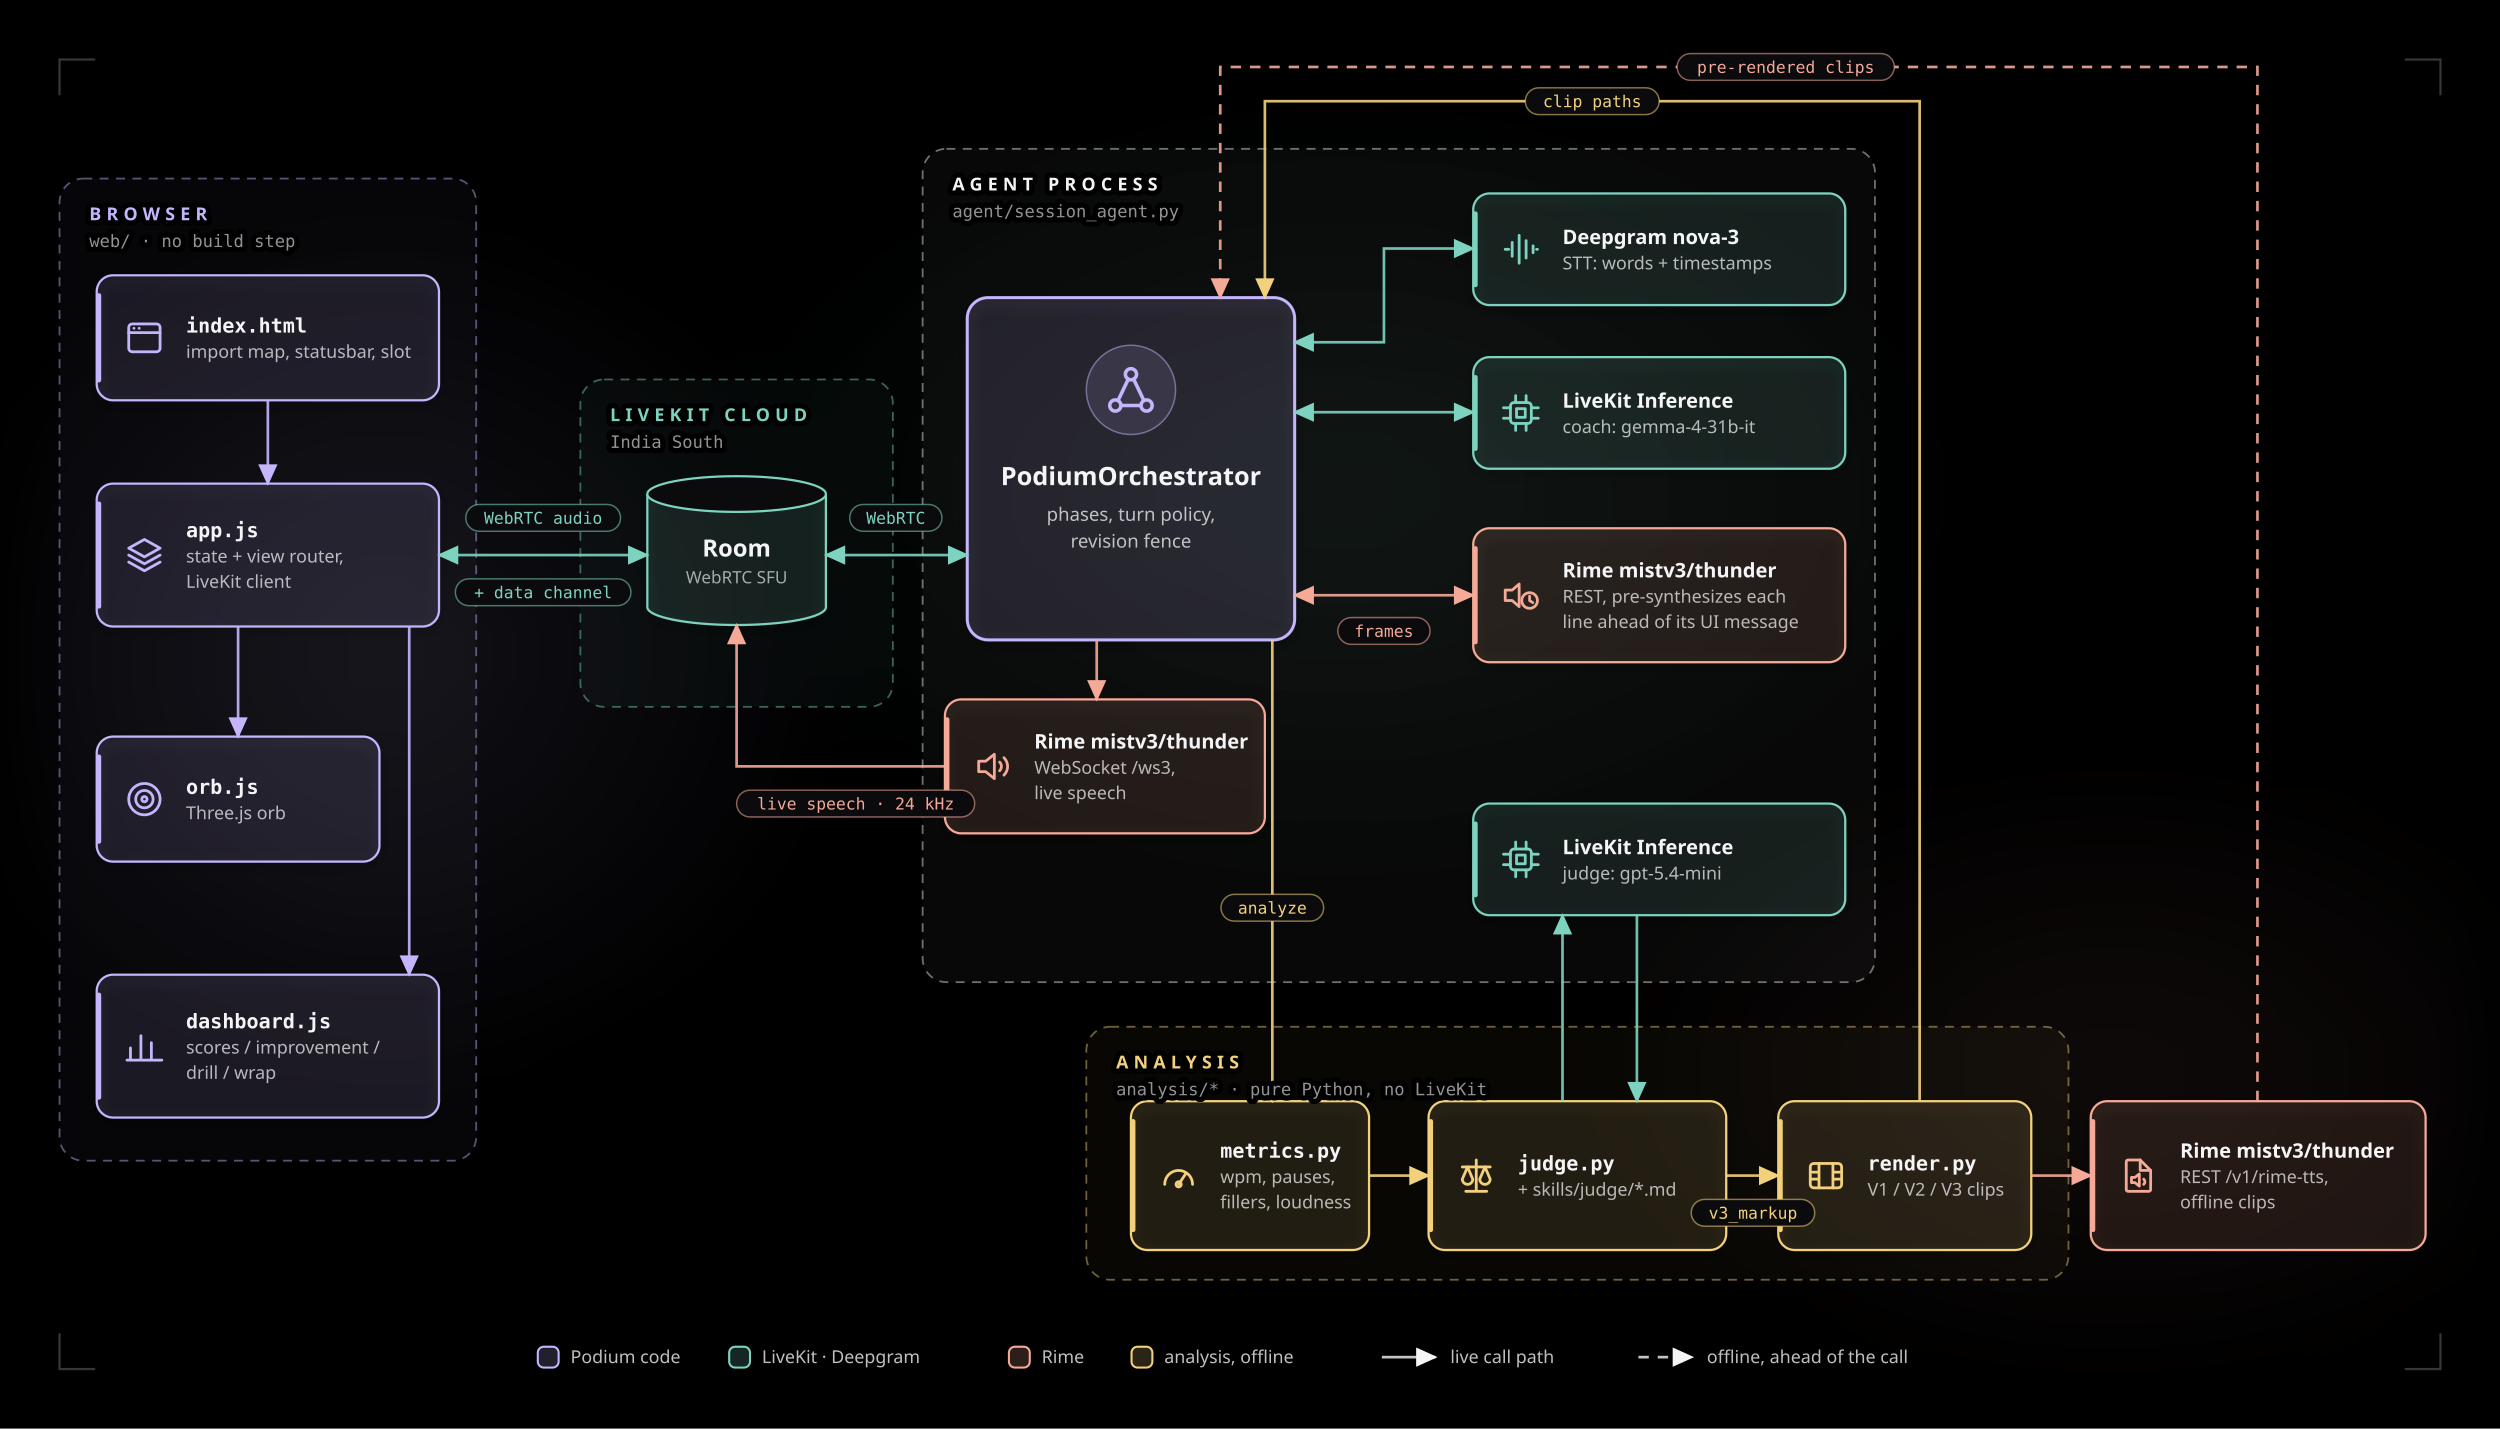
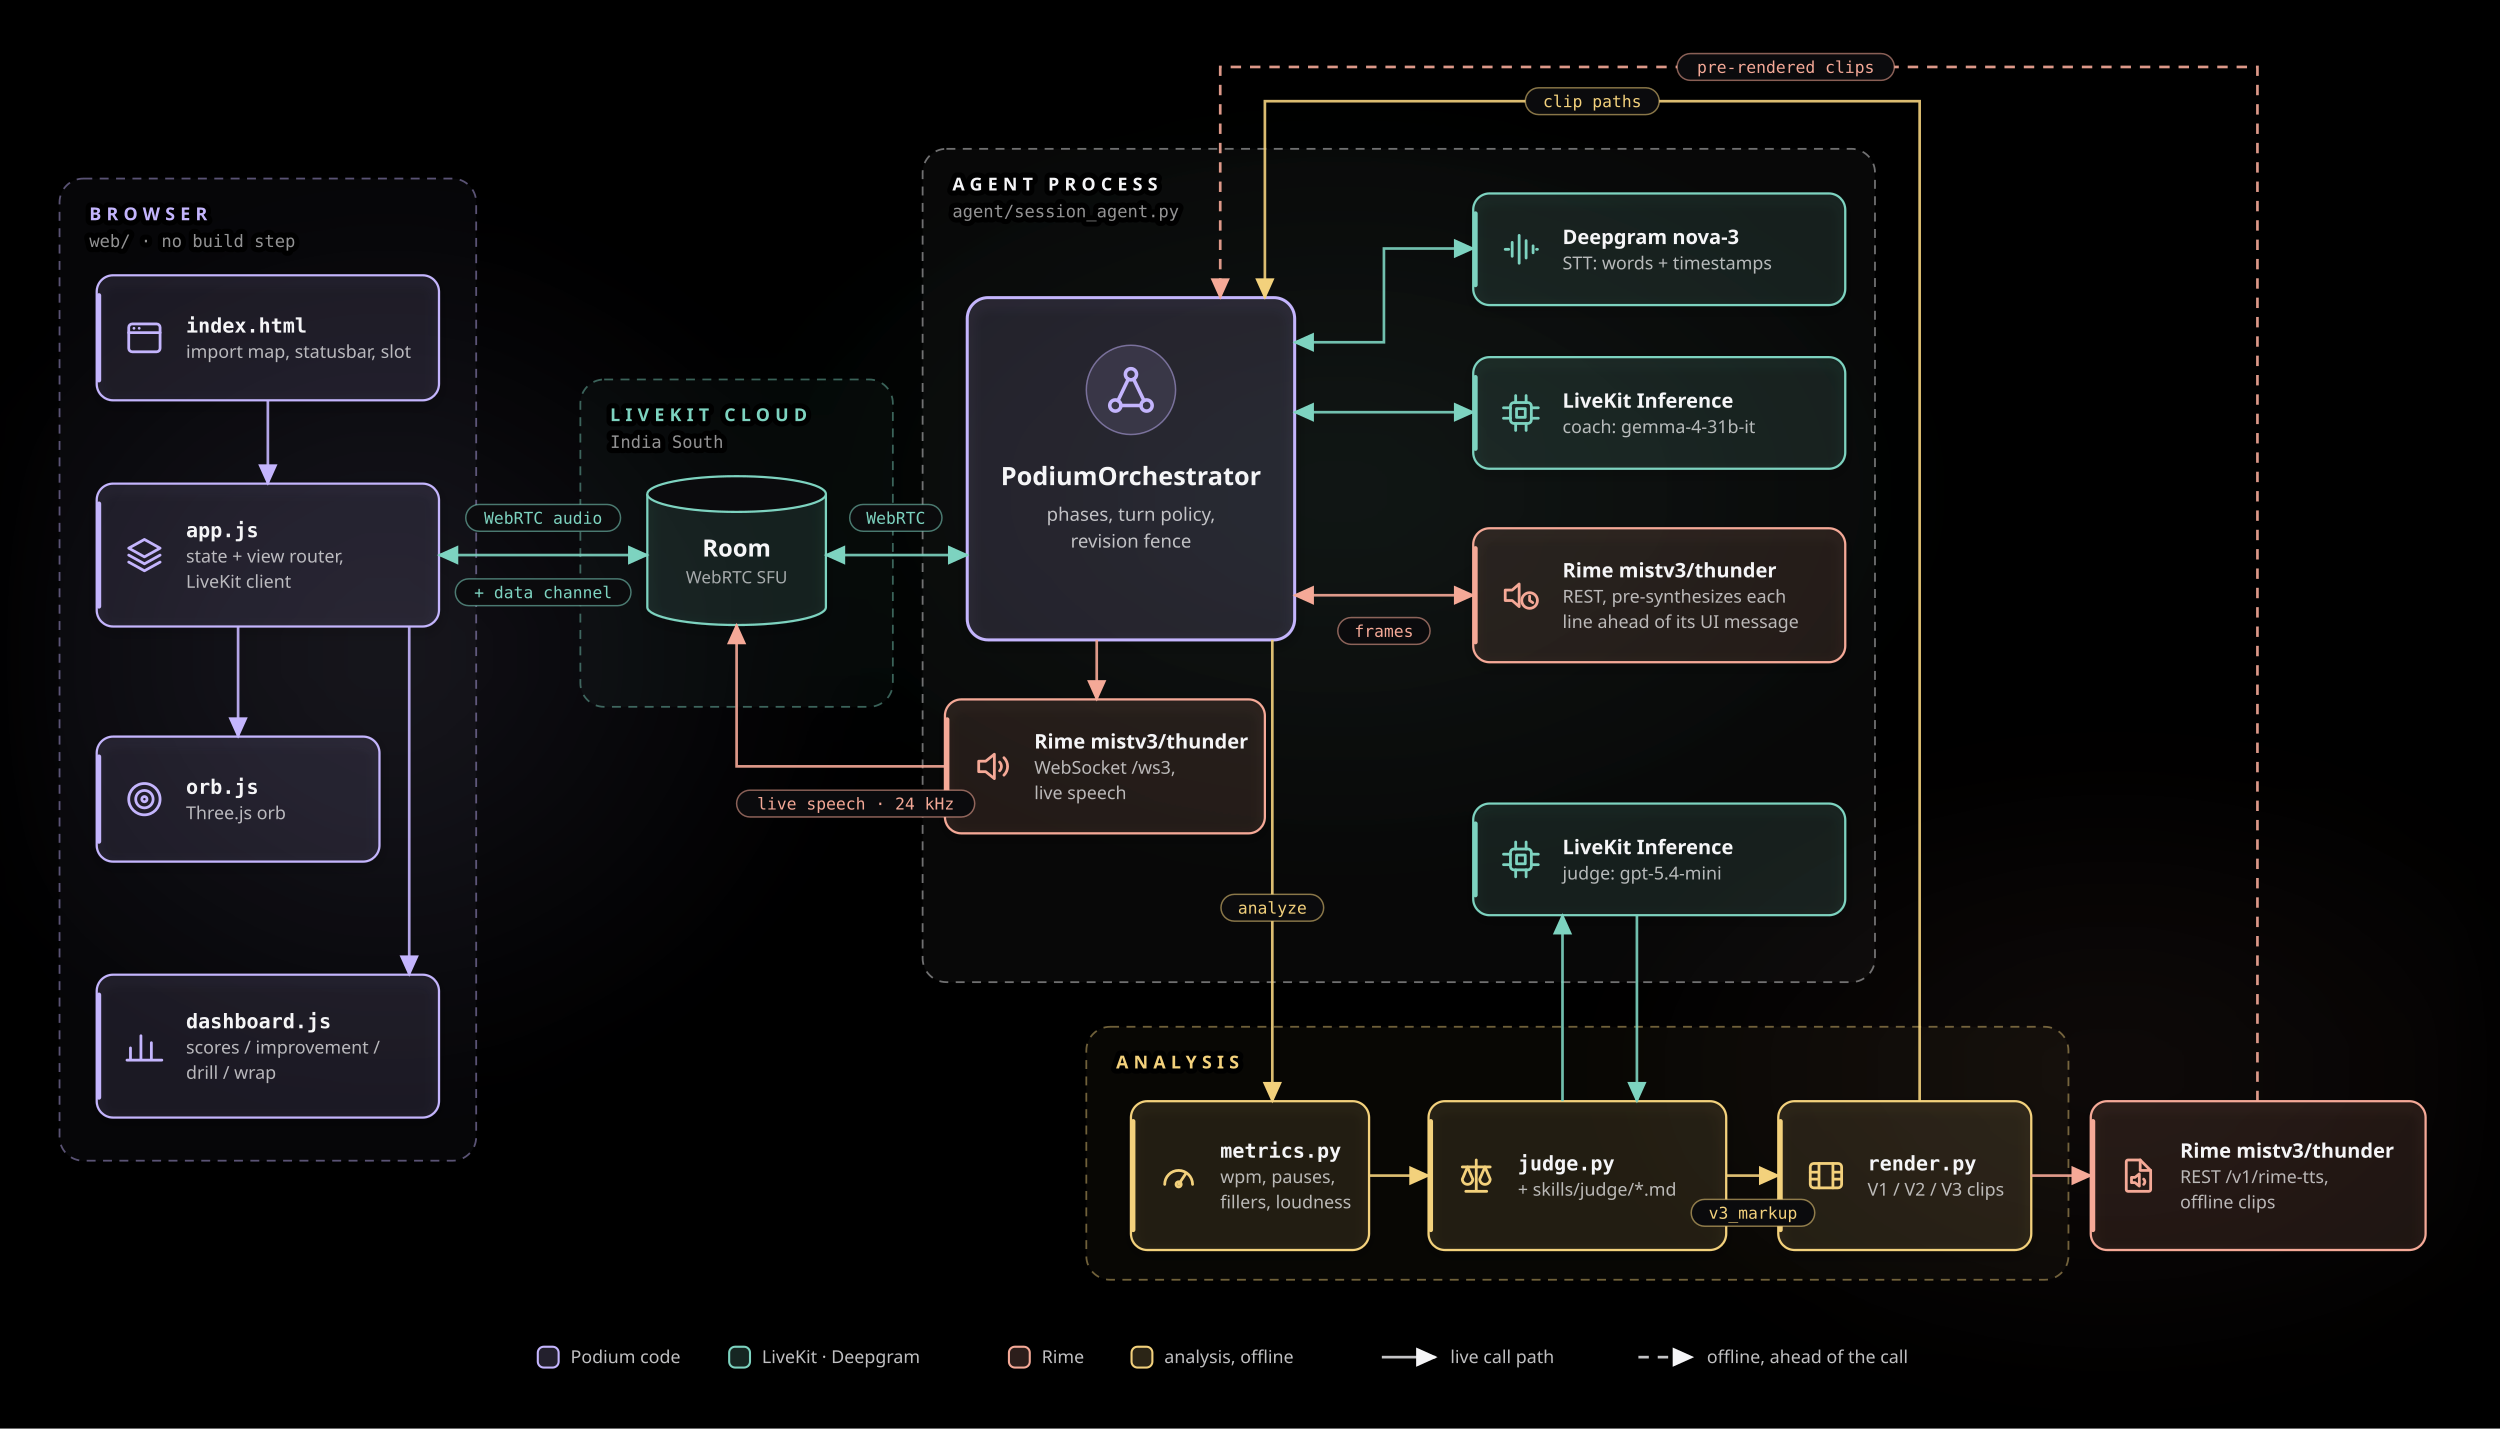
<svg xmlns="http://www.w3.org/2000/svg" width="1680" height="960" viewBox="0 0 1680 960" role="img" aria-labelledby="arch-title arch-desc">
  <defs>
    <radialGradient id="glow-lavender" cx="50%" cy="50%" r="50%">
      <stop offset="0%" stop-color="#c4b5fd" stop-opacity="0.09" />
      <stop offset="100%" stop-color="#c4b5fd" stop-opacity="0" />
    </radialGradient>
    <radialGradient id="glow-mint" cx="50%" cy="50%" r="50%">
      <stop offset="0%" stop-color="#7dd3c0" stop-opacity="0.07" />
      <stop offset="100%" stop-color="#7dd3c0" stop-opacity="0" />
    </radialGradient>
    <radialGradient id="glow-coral" cx="50%" cy="50%" r="50%">
      <stop offset="0%" stop-color="#f5a997" stop-opacity="0.06" />
      <stop offset="100%" stop-color="#f5a997" stop-opacity="0" />
    </radialGradient>
    <filter id="soft-blur" x="-60%" y="-60%" width="220%" height="220%">
      <feGaussianBlur stdDeviation="34" />
    </filter>
    <filter id="node-shadow" x="-10%" y="-10%" width="120%" height="130%">
      <feDropShadow dx="0" dy="3" stdDeviation="4" flood-color="#000" flood-opacity="0.6" />
    </filter>
    <marker id="arrow-c4b5fd" viewBox="0 0 10 10" refX="9" refY="5" markerWidth="8" markerHeight="8" orient="auto-start-reverse">
      <path d="M0 0.5 L10 5 L0 9.5 z" fill="#c4b5fd" />
    </marker>
    <marker id="arrow-c4b5fd-rev" viewBox="0 0 10 10" refX="1" refY="5" markerWidth="8" markerHeight="8" orient="auto">
      <path d="M10 0.5 L0 5 L10 9.5 z" fill="#c4b5fd" />
    </marker>
    <marker id="arrow-7dd3c0" viewBox="0 0 10 10" refX="9" refY="5" markerWidth="8" markerHeight="8" orient="auto-start-reverse">
      <path d="M0 0.5 L10 5 L0 9.5 z" fill="#7dd3c0" />
    </marker>
    <marker id="arrow-7dd3c0-rev" viewBox="0 0 10 10" refX="1" refY="5" markerWidth="8" markerHeight="8" orient="auto">
      <path d="M10 0.5 L0 5 L10 9.5 z" fill="#7dd3c0" />
    </marker>
    <marker id="arrow-f5a997" viewBox="0 0 10 10" refX="9" refY="5" markerWidth="8" markerHeight="8" orient="auto-start-reverse">
      <path d="M0 0.5 L10 5 L0 9.5 z" fill="#f5a997" />
    </marker>
    <marker id="arrow-f5a997-rev" viewBox="0 0 10 10" refX="1" refY="5" markerWidth="8" markerHeight="8" orient="auto">
      <path d="M10 0.5 L0 5 L10 9.5 z" fill="#f5a997" />
    </marker>
    <marker id="arrow-f3d17c" viewBox="0 0 10 10" refX="9" refY="5" markerWidth="8" markerHeight="8" orient="auto-start-reverse">
      <path d="M0 0.5 L10 5 L0 9.5 z" fill="#f3d17c" />
    </marker>
    <marker id="arrow-f3d17c-rev" viewBox="0 0 10 10" refX="1" refY="5" markerWidth="8" markerHeight="8" orient="auto">
      <path d="M10 0.5 L0 5 L10 9.5 z" fill="#f3d17c" />
    </marker>
    <marker id="arrow-f5f5f7" viewBox="0 0 10 10" refX="9" refY="5" markerWidth="8" markerHeight="8" orient="auto-start-reverse">
      <path d="M0 0.5 L10 5 L0 9.5 z" fill="#f5f5f7" />
    </marker>
    <marker id="arrow-f5f5f7-rev" viewBox="0 0 10 10" refX="1" refY="5" markerWidth="8" markerHeight="8" orient="auto">
      <path d="M10 0.5 L0 5 L10 9.5 z" fill="#f5f5f7" />
    </marker>
  </defs>
  <rect width="1680" height="960" fill="#000000" />
  <g filter="url(#soft-blur)">
    <ellipse cx="260" cy="440" rx="320" ry="300" fill="url(#glow-lavender)" />
    <ellipse cx="900" cy="330" rx="420" ry="260" fill="url(#glow-mint)" />
    <ellipse cx="1420" cy="720" rx="360" ry="220" fill="url(#glow-coral)" />
-   </g>
-   <g stroke="#f5f5f7" stroke-width="1.5" opacity="0.22" fill="none">
-     <path d="M40 64V40h24M1640 64V40h-24M40 896v24h24M1640 896v24h-24" />
  </g>
  <rect x="40" y="120" width="280" height="660" rx="16" fill="#c4b5fd" fill-opacity="0.035" stroke="#c4b5fd" stroke-opacity="0.45" stroke-width="1.2" stroke-dasharray="6 5" />
  <rect x="390" y="255" width="210" height="220" rx="16" fill="#7dd3c0" fill-opacity="0.035" stroke="#7dd3c0" stroke-opacity="0.45" stroke-width="1.2" stroke-dasharray="6 5" />
  <rect x="620" y="100" width="640" height="560" rx="16" fill="#f5f5f7" fill-opacity="0.035" stroke="#f5f5f7" stroke-opacity="0.45" stroke-width="1.2" stroke-dasharray="6 5" />
  <rect x="730" y="690" width="660" height="170" rx="16" fill="#f3d17c" fill-opacity="0.035" stroke="#f3d17c" stroke-opacity="0.45" stroke-width="1.2" stroke-dasharray="6 5" />
  <rect x="65" y="185" width="230" height="84" rx="11" fill="#c4b5fd" fill-opacity="0.09" stroke="#c4b5fd" stroke-width="1.5" filter="url(#node-shadow)" />
  <rect x="65" y="197" width="3" height="60" rx="1.5" fill="#c4b5fd" />
  <g transform="translate(83 213.0) scale(1.17)" fill="none" stroke="#c4b5fd" stroke-width="1.6" stroke-linecap="round" stroke-linejoin="round">
    <rect x="3" y="4" width="18" height="16" rx="2" />
    <path d="M3 9h18" />
    <path d="M6 6.5h.01M9 6.5h.01" />
  </g>
  <text x="125" y="223.5" font-family="'Cascadia Code','JetBrains Mono',Consolas,ui-monospace,monospace" font-size="13.5" font-weight="600" fill="#f5f5f7">index.html</text>
  <text x="125" y="240.5" font-family="'Segoe UI',ui-sans-serif,system-ui,sans-serif" font-size="12" fill="#f5f5f7" fill-opacity="0.72">import map, statusbar, slot</text>
  <rect x="65" y="325" width="230" height="96" rx="11" fill="#c4b5fd" fill-opacity="0.09" stroke="#c4b5fd" stroke-width="1.5" filter="url(#node-shadow)" />
  <rect x="65" y="337" width="3" height="72" rx="1.5" fill="#c4b5fd" />
  <g transform="translate(83 359.0) scale(1.17)" fill="none" stroke="#c4b5fd" stroke-width="1.6" stroke-linecap="round" stroke-linejoin="round">
    <path d="M12 3 21 8l-9 5-9-5 9-5z" />
    <path d="m3 12 9 5 9-5" />
    <path d="m3 16 9 5 9-5" />
  </g>
  <text x="125" y="361.0" font-family="'Cascadia Code','JetBrains Mono',Consolas,ui-monospace,monospace" font-size="13.5" font-weight="600" fill="#f5f5f7">app.js</text>
  <text x="125" y="378.0" font-family="'Segoe UI',ui-sans-serif,system-ui,sans-serif" font-size="12" fill="#f5f5f7" fill-opacity="0.72">state + view router,</text>
  <text x="125" y="395.0" font-family="'Segoe UI',ui-sans-serif,system-ui,sans-serif" font-size="12" fill="#f5f5f7" fill-opacity="0.72">LiveKit client</text>
  <rect x="65" y="495" width="190" height="84" rx="11" fill="#c4b5fd" fill-opacity="0.09" stroke="#c4b5fd" stroke-width="1.5" filter="url(#node-shadow)" />
  <rect x="65" y="507" width="3" height="60" rx="1.5" fill="#c4b5fd" />
  <g transform="translate(83 523.0) scale(1.17)" fill="none" stroke="#c4b5fd" stroke-width="1.6" stroke-linecap="round" stroke-linejoin="round">
    <circle cx="12" cy="12" r="9" />
    <circle cx="12" cy="12" r="5" />
    <circle cx="12" cy="12" r="1.5" />
  </g>
  <text x="125" y="533.5" font-family="'Cascadia Code','JetBrains Mono',Consolas,ui-monospace,monospace" font-size="13.5" font-weight="600" fill="#f5f5f7">orb.js</text>
  <text x="125" y="550.5" font-family="'Segoe UI',ui-sans-serif,system-ui,sans-serif" font-size="12" fill="#f5f5f7" fill-opacity="0.72">Three.js orb</text>
  <rect x="65" y="655" width="230" height="96" rx="11" fill="#c4b5fd" fill-opacity="0.09" stroke="#c4b5fd" stroke-width="1.5" filter="url(#node-shadow)" />
  <rect x="65" y="667" width="3" height="72" rx="1.5" fill="#c4b5fd" />
  <g transform="translate(83 689.0) scale(1.17)" fill="none" stroke="#c4b5fd" stroke-width="1.6" stroke-linecap="round" stroke-linejoin="round">
    <path d="M4 20V13M10 20V6M16 20V10M22 20H2" />
  </g>
  <text x="125" y="691.0" font-family="'Cascadia Code','JetBrains Mono',Consolas,ui-monospace,monospace" font-size="13.5" font-weight="600" fill="#f5f5f7">dashboard.js</text>
  <text x="125" y="708.0" font-family="'Segoe UI',ui-sans-serif,system-ui,sans-serif" font-size="12" fill="#f5f5f7" fill-opacity="0.72">scores / improvement /</text>
  <text x="125" y="725.0" font-family="'Segoe UI',ui-sans-serif,system-ui,sans-serif" font-size="12" fill="#f5f5f7" fill-opacity="0.72">drill / wrap</text>
  <path d="M435.0 332 v76 a60.0 12 0 0 0 120 0 v-76" fill="#7dd3c0" fill-opacity="0.09" stroke="#7dd3c0" stroke-width="1.5" filter="url(#node-shadow)" />
  <ellipse cx="495" cy="332" rx="60.0" ry="12" fill="#0b0b0d" stroke="#7dd3c0" stroke-width="1.5" />
  <text x="495" y="374.0" text-anchor="middle" font-family="'Poppins','Century Gothic','Futura',Avenir,'Segoe UI',ui-sans-serif,system-ui,sans-serif" font-size="16" font-weight="700" fill="#f5f5f7">Room</text>
  <text x="495" y="392.0" text-anchor="middle" font-family="'Segoe UI',ui-sans-serif,system-ui,sans-serif" font-size="11.5" fill="#f5f5f7" fill-opacity="0.65">WebRTC SFU</text>
  <rect x="650" y="200" width="220" height="230" rx="14" fill="#c4b5fd" fill-opacity="0.11" stroke="#c4b5fd" stroke-width="2" filter="url(#node-shadow)" />
  <circle cx="760.0" cy="262" r="30" fill="#c4b5fd" fill-opacity="0.12" stroke="#c4b5fd" stroke-opacity="0.5" />
  <g transform="translate(742.0 244) scale(1.5)" fill="none" stroke="#c4b5fd" stroke-width="1.6" stroke-linecap="round" stroke-linejoin="round">
    <circle cx="12" cy="5" r="2.5" />
    <circle cx="5" cy="19" r="2.5" />
    <circle cx="19" cy="19" r="2.5" />
    <path d="m10.8 7.2-4.6 9.6M13.2 7.2l4.6 9.6M7.5 19h9" />
  </g>
  <text x="760.0" y="326" text-anchor="middle" font-family="'Poppins','Century Gothic','Futura',Avenir,'Segoe UI',ui-sans-serif,system-ui,sans-serif" font-size="17" font-weight="700" fill="#f5f5f7">PodiumOrchestrator</text>
  <text x="760.0" y="350" text-anchor="middle" font-family="'Segoe UI',ui-sans-serif,system-ui,sans-serif" font-size="12.5" fill="#f5f5f7" fill-opacity="0.75">phases, turn policy,</text>
  <text x="760.0" y="368" text-anchor="middle" font-family="'Segoe UI',ui-sans-serif,system-ui,sans-serif" font-size="12.5" fill="#f5f5f7" fill-opacity="0.75">revision fence</text>
  <rect x="635" y="470" width="215" height="90" rx="11" fill="#f5a997" fill-opacity="0.09" stroke="#f5a997" stroke-width="1.5" filter="url(#node-shadow)" />
  <rect x="635" y="482" width="3" height="66" rx="1.5" fill="#f5a997" />
  <g transform="translate(653 501.0) scale(1.17)" fill="none" stroke="#f5a997" stroke-width="1.6" stroke-linecap="round" stroke-linejoin="round">
    <path d="M4 9v6h4l5 4V5L8 9H4z" />
    <path d="M16 9.5a3.5 3.5 0 0 1 0 5" />
    <path d="M18.5 7a7 7 0 0 1 0 10" />
  </g>
  <text x="695" y="503.0" font-family="'Segoe UI',ui-sans-serif,system-ui,sans-serif" font-size="13.5" font-weight="600" fill="#f5f5f7">Rime mistv3/thunder</text>
  <text x="695" y="520.0" font-family="'Segoe UI',ui-sans-serif,system-ui,sans-serif" font-size="12" fill="#f5f5f7" fill-opacity="0.72">WebSocket /ws3,</text>
  <text x="695" y="537.0" font-family="'Segoe UI',ui-sans-serif,system-ui,sans-serif" font-size="12" fill="#f5f5f7" fill-opacity="0.72">live speech</text>
  <rect x="990" y="130" width="250" height="75" rx="11" fill="#7dd3c0" fill-opacity="0.09" stroke="#7dd3c0" stroke-width="1.5" filter="url(#node-shadow)" />
  <rect x="990" y="142" width="3" height="51" rx="1.5" fill="#7dd3c0" />
  <g transform="translate(1008 153.5) scale(1.17)" fill="none" stroke="#7dd3c0" stroke-width="1.6" stroke-linecap="round" stroke-linejoin="round">
    <path d="M3 12h2M7 8v8M11 4v16M15 7v10M19 10v4M21 12h.5" />
  </g>
  <text x="1050" y="164.0" font-family="'Segoe UI',ui-sans-serif,system-ui,sans-serif" font-size="13.5" font-weight="600" fill="#f5f5f7">Deepgram nova-3</text>
  <text x="1050" y="181.0" font-family="'Segoe UI',ui-sans-serif,system-ui,sans-serif" font-size="12" fill="#f5f5f7" fill-opacity="0.72">STT: words + timestamps</text>
  <rect x="990" y="240" width="250" height="75" rx="11" fill="#7dd3c0" fill-opacity="0.09" stroke="#7dd3c0" stroke-width="1.5" filter="url(#node-shadow)" />
  <rect x="990" y="252" width="3" height="51" rx="1.5" fill="#7dd3c0" />
  <g transform="translate(1008 263.5) scale(1.17)" fill="none" stroke="#7dd3c0" stroke-width="1.6" stroke-linecap="round" stroke-linejoin="round">
    <rect x="6" y="6" width="12" height="12" rx="2" />
    <rect x="9.5" y="9.5" width="5" height="5" />
    <path d="M9 2v4M15 2v4M9 18v4M15 18v4M2 9h4M2 15h4M18 9h4M18 15h4" />
  </g>
  <text x="1050" y="274.0" font-family="'Segoe UI',ui-sans-serif,system-ui,sans-serif" font-size="13.5" font-weight="600" fill="#f5f5f7">LiveKit Inference</text>
  <text x="1050" y="291.0" font-family="'Segoe UI',ui-sans-serif,system-ui,sans-serif" font-size="12" fill="#f5f5f7" fill-opacity="0.72">coach: gemma-4-31b-it</text>
  <rect x="990" y="355" width="250" height="90" rx="11" fill="#f5a997" fill-opacity="0.09" stroke="#f5a997" stroke-width="1.5" filter="url(#node-shadow)" />
  <rect x="990" y="367" width="3" height="66" rx="1.5" fill="#f5a997" />
  <g transform="translate(1008 386.0) scale(1.17)" fill="none" stroke="#f5a997" stroke-width="1.6" stroke-linecap="round" stroke-linejoin="round">
    <path d="M3 9v6h4l4 3.5v-13L7 9H3z" />
    <circle cx="17" cy="15" r="4.5" />
    <path d="M17 12.5V15l1.8 1.2" />
  </g>
  <text x="1050" y="388.0" font-family="'Segoe UI',ui-sans-serif,system-ui,sans-serif" font-size="13.5" font-weight="600" fill="#f5f5f7">Rime mistv3/thunder</text>
  <text x="1050" y="405.0" font-family="'Segoe UI',ui-sans-serif,system-ui,sans-serif" font-size="12" fill="#f5f5f7" fill-opacity="0.72">REST, pre-synthesizes each</text>
  <text x="1050" y="422.0" font-family="'Segoe UI',ui-sans-serif,system-ui,sans-serif" font-size="12" fill="#f5f5f7" fill-opacity="0.72">line ahead of its UI message</text>
  <rect x="990" y="540" width="250" height="75" rx="11" fill="#7dd3c0" fill-opacity="0.09" stroke="#7dd3c0" stroke-width="1.5" filter="url(#node-shadow)" />
  <rect x="990" y="552" width="3" height="51" rx="1.5" fill="#7dd3c0" />
  <g transform="translate(1008 563.5) scale(1.17)" fill="none" stroke="#7dd3c0" stroke-width="1.6" stroke-linecap="round" stroke-linejoin="round">
    <rect x="6" y="6" width="12" height="12" rx="2" />
    <rect x="9.5" y="9.5" width="5" height="5" />
    <path d="M9 2v4M15 2v4M9 18v4M15 18v4M2 9h4M2 15h4M18 9h4M18 15h4" />
  </g>
  <text x="1050" y="574.0" font-family="'Segoe UI',ui-sans-serif,system-ui,sans-serif" font-size="13.5" font-weight="600" fill="#f5f5f7">LiveKit Inference</text>
  <text x="1050" y="591.0" font-family="'Segoe UI',ui-sans-serif,system-ui,sans-serif" font-size="12" fill="#f5f5f7" fill-opacity="0.72">judge: gpt-5.4-mini</text>
  <rect x="760" y="740" width="160" height="100" rx="11" fill="#f3d17c" fill-opacity="0.09" stroke="#f3d17c" stroke-width="1.5" filter="url(#node-shadow)" />
  <rect x="760" y="752" width="3" height="76" rx="1.5" fill="#f3d17c" />
  <g transform="translate(778 776.0) scale(1.17)" fill="none" stroke="#f3d17c" stroke-width="1.6" stroke-linecap="round" stroke-linejoin="round">
    <path d="M4 17a8 8 0 1 1 16 0" />
    <path d="m12 17 4-6" />
    <circle cx="12" cy="17" r="1.5" />
  </g>
  <text x="820" y="778.0" font-family="'Cascadia Code','JetBrains Mono',Consolas,ui-monospace,monospace" font-size="13.5" font-weight="600" fill="#f5f5f7">metrics.py</text>
  <text x="820" y="795.0" font-family="'Segoe UI',ui-sans-serif,system-ui,sans-serif" font-size="12" fill="#f5f5f7" fill-opacity="0.72">wpm, pauses,</text>
  <text x="820" y="812.0" font-family="'Segoe UI',ui-sans-serif,system-ui,sans-serif" font-size="12" fill="#f5f5f7" fill-opacity="0.72">fillers, loudness</text>
  <rect x="960" y="740" width="200" height="100" rx="11" fill="#f3d17c" fill-opacity="0.09" stroke="#f3d17c" stroke-width="1.5" filter="url(#node-shadow)" />
  <rect x="960" y="752" width="3" height="76" rx="1.5" fill="#f3d17c" />
  <g transform="translate(978 776.0) scale(1.17)" fill="none" stroke="#f3d17c" stroke-width="1.6" stroke-linecap="round" stroke-linejoin="round">
    <path d="M12 3v18M6 21h12M4 7h16" />
    <path d="M7 7l-3 7a3 3 0 0 0 6 0L7 7zM17 7l-3 7a3 3 0 0 0 6 0l-3-7z" />
  </g>
  <text x="1020" y="786.5" font-family="'Cascadia Code','JetBrains Mono',Consolas,ui-monospace,monospace" font-size="13.5" font-weight="600" fill="#f5f5f7">judge.py</text>
  <text x="1020" y="803.5" font-family="'Segoe UI',ui-sans-serif,system-ui,sans-serif" font-size="12" fill="#f5f5f7" fill-opacity="0.72">+ skills/judge/*.md</text>
  <rect x="1195" y="740" width="170" height="100" rx="11" fill="#f3d17c" fill-opacity="0.09" stroke="#f3d17c" stroke-width="1.5" filter="url(#node-shadow)" />
  <rect x="1195" y="752" width="3" height="76" rx="1.5" fill="#f3d17c" />
  <g transform="translate(1213 776.0) scale(1.17)" fill="none" stroke="#f3d17c" stroke-width="1.6" stroke-linecap="round" stroke-linejoin="round">
    <rect x="3" y="5" width="18" height="14" rx="2" />
    <path d="M8 5v14M16 5v14M3 10h5M3 14h5M16 10h5M16 14h5" />
  </g>
  <text x="1255" y="786.5" font-family="'Cascadia Code','JetBrains Mono',Consolas,ui-monospace,monospace" font-size="13.5" font-weight="600" fill="#f5f5f7">render.py</text>
  <text x="1255" y="803.5" font-family="'Segoe UI',ui-sans-serif,system-ui,sans-serif" font-size="12" fill="#f5f5f7" fill-opacity="0.72">V1 / V2 / V3 clips</text>
  <rect x="1405" y="740" width="225" height="100" rx="11" fill="#f5a997" fill-opacity="0.09" stroke="#f5a997" stroke-width="1.5" filter="url(#node-shadow)" />
  <rect x="1405" y="752" width="3" height="76" rx="1.5" fill="#f5a997" />
  <g transform="translate(1423 776.0) scale(1.17)" fill="none" stroke="#f5a997" stroke-width="1.6" stroke-linecap="round" stroke-linejoin="round">
    <path d="M13 3H6a1 1 0 0 0-1 1v16a1 1 0 0 0 1 1h12a1 1 0 0 0 1-1V9l-6-6z" />
    <path d="M13 3v6h6" />
    <path d="M8 13v3h2l2.5 2v-7L10 13H8z" />
    <path d="M15 14a2 2 0 0 1 0 3" />
  </g>
  <text x="1465" y="778.0" font-family="'Segoe UI',ui-sans-serif,system-ui,sans-serif" font-size="13.5" font-weight="600" fill="#f5f5f7">Rime mistv3/thunder</text>
  <text x="1465" y="795.0" font-family="'Segoe UI',ui-sans-serif,system-ui,sans-serif" font-size="12" fill="#f5f5f7" fill-opacity="0.72">REST /v1/rime-tts,</text>
  <text x="1465" y="812.0" font-family="'Segoe UI',ui-sans-serif,system-ui,sans-serif" font-size="12" fill="#f5f5f7" fill-opacity="0.72">offline clips</text>
  <path d="M180 269 L180 325" fill="none" stroke="#c4b5fd" stroke-width="1.8" stroke-opacity="0.9" marker-end="url(#arrow-c4b5fd)" />
  <path d="M160 421 L160 495" fill="none" stroke="#c4b5fd" stroke-width="1.8" stroke-opacity="0.9" marker-end="url(#arrow-c4b5fd)" />
  <path d="M275 421 L275 655" fill="none" stroke="#c4b5fd" stroke-width="1.8" stroke-opacity="0.9" marker-end="url(#arrow-c4b5fd)" />
  <path d="M295 373 L435 373" fill="none" stroke="#7dd3c0" stroke-width="1.8" stroke-opacity="0.9" marker-end="url(#arrow-7dd3c0)" marker-start="url(#arrow-7dd3c0-rev)" />
  <rect x="313.0" y="339" width="104.0" height="18" rx="9" fill="#0b0b0d" stroke="#7dd3c0" stroke-opacity="0.55" stroke-width="1" />
  <text x="365" y="352" text-anchor="middle" font-family="'Cascadia Code','JetBrains Mono',Consolas,ui-monospace,monospace" font-size="11" fill="#7dd3c0">WebRTC audio</text>
  <rect x="306.0" y="389" width="118.0" height="18" rx="9" fill="#0b0b0d" stroke="#7dd3c0" stroke-opacity="0.55" stroke-width="1" />
  <text x="365" y="402" text-anchor="middle" font-family="'Cascadia Code','JetBrains Mono',Consolas,ui-monospace,monospace" font-size="11" fill="#7dd3c0">+ data channel</text>
  <path d="M555 373 L650 373" fill="none" stroke="#7dd3c0" stroke-width="1.8" stroke-opacity="0.9" marker-end="url(#arrow-7dd3c0)" marker-start="url(#arrow-7dd3c0-rev)" />
  <rect x="571.0" y="339" width="62.0" height="18" rx="9" fill="#0b0b0d" stroke="#7dd3c0" stroke-opacity="0.55" stroke-width="1" />
  <text x="602" y="352" text-anchor="middle" font-family="'Cascadia Code','JetBrains Mono',Consolas,ui-monospace,monospace" font-size="11" fill="#7dd3c0">WebRTC</text>
  <path d="M870 230 L930 230 L930 167 L990 167" fill="none" stroke="#7dd3c0" stroke-width="1.8" stroke-opacity="0.9" marker-end="url(#arrow-7dd3c0)" marker-start="url(#arrow-7dd3c0-rev)" />
  <path d="M870 277 L990 277" fill="none" stroke="#7dd3c0" stroke-width="1.8" stroke-opacity="0.9" marker-end="url(#arrow-7dd3c0)" marker-start="url(#arrow-7dd3c0-rev)" />
  <path d="M870 400 L990 400" fill="none" stroke="#f5a997" stroke-width="1.8" stroke-opacity="0.9" marker-end="url(#arrow-f5a997)" marker-start="url(#arrow-f5a997-rev)" />
  <rect x="899.0" y="415" width="62.0" height="18" rx="9" fill="#0b0b0d" stroke="#f5a997" stroke-opacity="0.55" stroke-width="1" />
  <text x="930" y="428" text-anchor="middle" font-family="'Cascadia Code','JetBrains Mono',Consolas,ui-monospace,monospace" font-size="11" fill="#f5a997">frames</text>
  <path d="M737 430 L737 470" fill="none" stroke="#f5a997" stroke-width="1.8" stroke-opacity="0.9" marker-end="url(#arrow-f5a997)" />
  <path d="M635 515 L495 515 L495 420" fill="none" stroke="#f5a997" stroke-width="1.8" stroke-opacity="0.9" marker-end="url(#arrow-f5a997)" />
  <rect x="495.0" y="531" width="160.0" height="18" rx="9" fill="#0b0b0d" stroke="#f5a997" stroke-opacity="0.55" stroke-width="1" />
  <text x="575" y="544" text-anchor="middle" font-family="'Cascadia Code','JetBrains Mono',Consolas,ui-monospace,monospace" font-size="11" fill="#f5a997">live speech · 24 kHz</text>
  <path d="M855 430 L855 740" fill="none" stroke="#f3d17c" stroke-width="1.8" stroke-opacity="0.9" marker-end="url(#arrow-f3d17c)" />
  <rect x="820.5" y="601" width="69.0" height="18" rx="9" fill="#0b0b0d" stroke="#f3d17c" stroke-opacity="0.55" stroke-width="1" />
  <text x="855" y="614" text-anchor="middle" font-family="'Cascadia Code','JetBrains Mono',Consolas,ui-monospace,monospace" font-size="11" fill="#f3d17c">analyze</text>
  <path d="M920 790 L960 790" fill="none" stroke="#f3d17c" stroke-width="1.8" stroke-opacity="0.9" marker-end="url(#arrow-f3d17c)" />
  <path d="M1050 740 L1050 615" fill="none" stroke="#7dd3c0" stroke-width="1.8" stroke-opacity="0.9" marker-end="url(#arrow-7dd3c0)" />
  <path d="M1100 615 L1100 740" fill="none" stroke="#7dd3c0" stroke-width="1.8" stroke-opacity="0.9" marker-end="url(#arrow-7dd3c0)" />
  <path d="M1160 790 L1195 790" fill="none" stroke="#f3d17c" stroke-width="1.8" stroke-opacity="0.9" marker-end="url(#arrow-f3d17c)" />
  <rect x="1136.5" y="806" width="83.0" height="18" rx="9" fill="#0b0b0d" stroke="#f3d17c" stroke-opacity="0.55" stroke-width="1" />
  <text x="1178" y="819" text-anchor="middle" font-family="'Cascadia Code','JetBrains Mono',Consolas,ui-monospace,monospace" font-size="11" fill="#f3d17c">v3_markup</text>
  <path d="M1365 790 L1405 790" fill="none" stroke="#f5a997" stroke-width="1.8" stroke-opacity="0.9" marker-end="url(#arrow-f5a997)" />
  <path d="M1290 740 L1290 68 L850 68 L850 200" fill="none" stroke="#f3d17c" stroke-width="1.8" stroke-opacity="0.9" marker-end="url(#arrow-f3d17c)" />
  <rect x="1025.0" y="59" width="90.0" height="18" rx="9" fill="#0b0b0d" stroke="#f3d17c" stroke-opacity="0.55" stroke-width="1" />
  <text x="1070" y="72" text-anchor="middle" font-family="'Cascadia Code','JetBrains Mono',Consolas,ui-monospace,monospace" font-size="11" fill="#f3d17c">clip paths</text>
  <path d="M1517 740 L1517 45 L820 45 L820 200" fill="none" stroke="#f5a997" stroke-width="1.8" stroke-opacity="0.9" stroke-dasharray="7 6" marker-end="url(#arrow-f5a997)" />
  <rect x="1127.0" y="36" width="146.0" height="18" rx="9" fill="#0b0b0d" stroke="#f5a997" stroke-opacity="0.55" stroke-width="1" />
  <text x="1200" y="49" text-anchor="middle" font-family="'Cascadia Code','JetBrains Mono',Consolas,ui-monospace,monospace" font-size="11" fill="#f5a997">pre-rendered clips</text>
  <text x="60" y="148" font-family="'Segoe UI',ui-sans-serif,system-ui,sans-serif" font-size="12" font-weight="600" letter-spacing="3.5" fill="#c4b5fd" paint-order="stroke" stroke="#000000" stroke-width="7" stroke-linejoin="round">BROWSER</text>
  <text x="60" y="166" font-family="'Cascadia Code','JetBrains Mono',Consolas,ui-monospace,monospace" font-size="11.5" fill="#f5f5f7" fill-opacity="0.6" paint-order="stroke" stroke="#000000" stroke-width="7" stroke-linejoin="round">web/  ·  no build step</text>
  <text x="410" y="283" font-family="'Segoe UI',ui-sans-serif,system-ui,sans-serif" font-size="12" font-weight="600" letter-spacing="3.5" fill="#7dd3c0" paint-order="stroke" stroke="#000000" stroke-width="7" stroke-linejoin="round">LIVEKIT CLOUD</text>
  <text x="410" y="301" font-family="'Cascadia Code','JetBrains Mono',Consolas,ui-monospace,monospace" font-size="11.5" fill="#f5f5f7" fill-opacity="0.6" paint-order="stroke" stroke="#000000" stroke-width="7" stroke-linejoin="round">India South</text>
  <text x="640" y="128" font-family="'Segoe UI',ui-sans-serif,system-ui,sans-serif" font-size="12" font-weight="600" letter-spacing="3.5" fill="#f5f5f7" paint-order="stroke" stroke="#000000" stroke-width="7" stroke-linejoin="round">AGENT PROCESS</text>
  <text x="640" y="146" font-family="'Cascadia Code','JetBrains Mono',Consolas,ui-monospace,monospace" font-size="11.5" fill="#f5f5f7" fill-opacity="0.6" paint-order="stroke" stroke="#000000" stroke-width="7" stroke-linejoin="round">agent/session_agent.py</text>
  <text x="750" y="718" font-family="'Segoe UI',ui-sans-serif,system-ui,sans-serif" font-size="12" font-weight="600" letter-spacing="3.5" fill="#f3d17c" paint-order="stroke" stroke="#000000" stroke-width="7" stroke-linejoin="round">ANALYSIS</text>
-   <text x="750" y="736" font-family="'Cascadia Code','JetBrains Mono',Consolas,ui-monospace,monospace" font-size="11.5" fill="#f5f5f7" fill-opacity="0.6" paint-order="stroke" stroke="#000000" stroke-width="7" stroke-linejoin="round">analysis/*  ·  pure Python, no LiveKit</text>
  <rect x="361.4" y="905" width="14" height="14" rx="4" fill="#c4b5fd" fill-opacity="0.18" stroke="#c4b5fd" stroke-width="1.4" />
  <text x="383.4" y="916" font-family="'Segoe UI',ui-sans-serif,system-ui,sans-serif" font-size="12" fill="#f5f5f7" fill-opacity="0.78">Podium code</text>
  <rect x="490.0" y="905" width="14" height="14" rx="4" fill="#7dd3c0" fill-opacity="0.18" stroke="#7dd3c0" stroke-width="1.4" />
  <text x="512.0" y="916" font-family="'Segoe UI',ui-sans-serif,system-ui,sans-serif" font-size="12" fill="#f5f5f7" fill-opacity="0.78">LiveKit  ·  Deepgram</text>
  <rect x="678.0" y="905" width="14" height="14" rx="4" fill="#f5a997" fill-opacity="0.18" stroke="#f5a997" stroke-width="1.4" />
  <text x="700.0" y="916" font-family="'Segoe UI',ui-sans-serif,system-ui,sans-serif" font-size="12" fill="#f5f5f7" fill-opacity="0.78">Rime</text>
  <rect x="760.4" y="905" width="14" height="14" rx="4" fill="#f3d17c" fill-opacity="0.18" stroke="#f3d17c" stroke-width="1.4" />
  <text x="782.4" y="916" font-family="'Segoe UI',ui-sans-serif,system-ui,sans-serif" font-size="12" fill="#f5f5f7" fill-opacity="0.78">analysis, offline</text>
  <path d="M928.6 912h36" stroke="#f5f5f7" stroke-width="1.8" stroke-opacity="0.8" marker-end="url(#arrow-f5f5f7)" />
  <text x="974.6" y="916" font-family="'Segoe UI',ui-sans-serif,system-ui,sans-serif" font-size="12" fill="#f5f5f7" fill-opacity="0.78">live call path</text>
  <path d="M1101.0 912h36" stroke="#f5f5f7" stroke-width="1.8" stroke-opacity="0.8" stroke-dasharray="7 6" marker-end="url(#arrow-f5f5f7)" />
  <text x="1147.0" y="916" font-family="'Segoe UI',ui-sans-serif,system-ui,sans-serif" font-size="12" fill="#f5f5f7" fill-opacity="0.78">offline, ahead of the call</text>
</svg>
